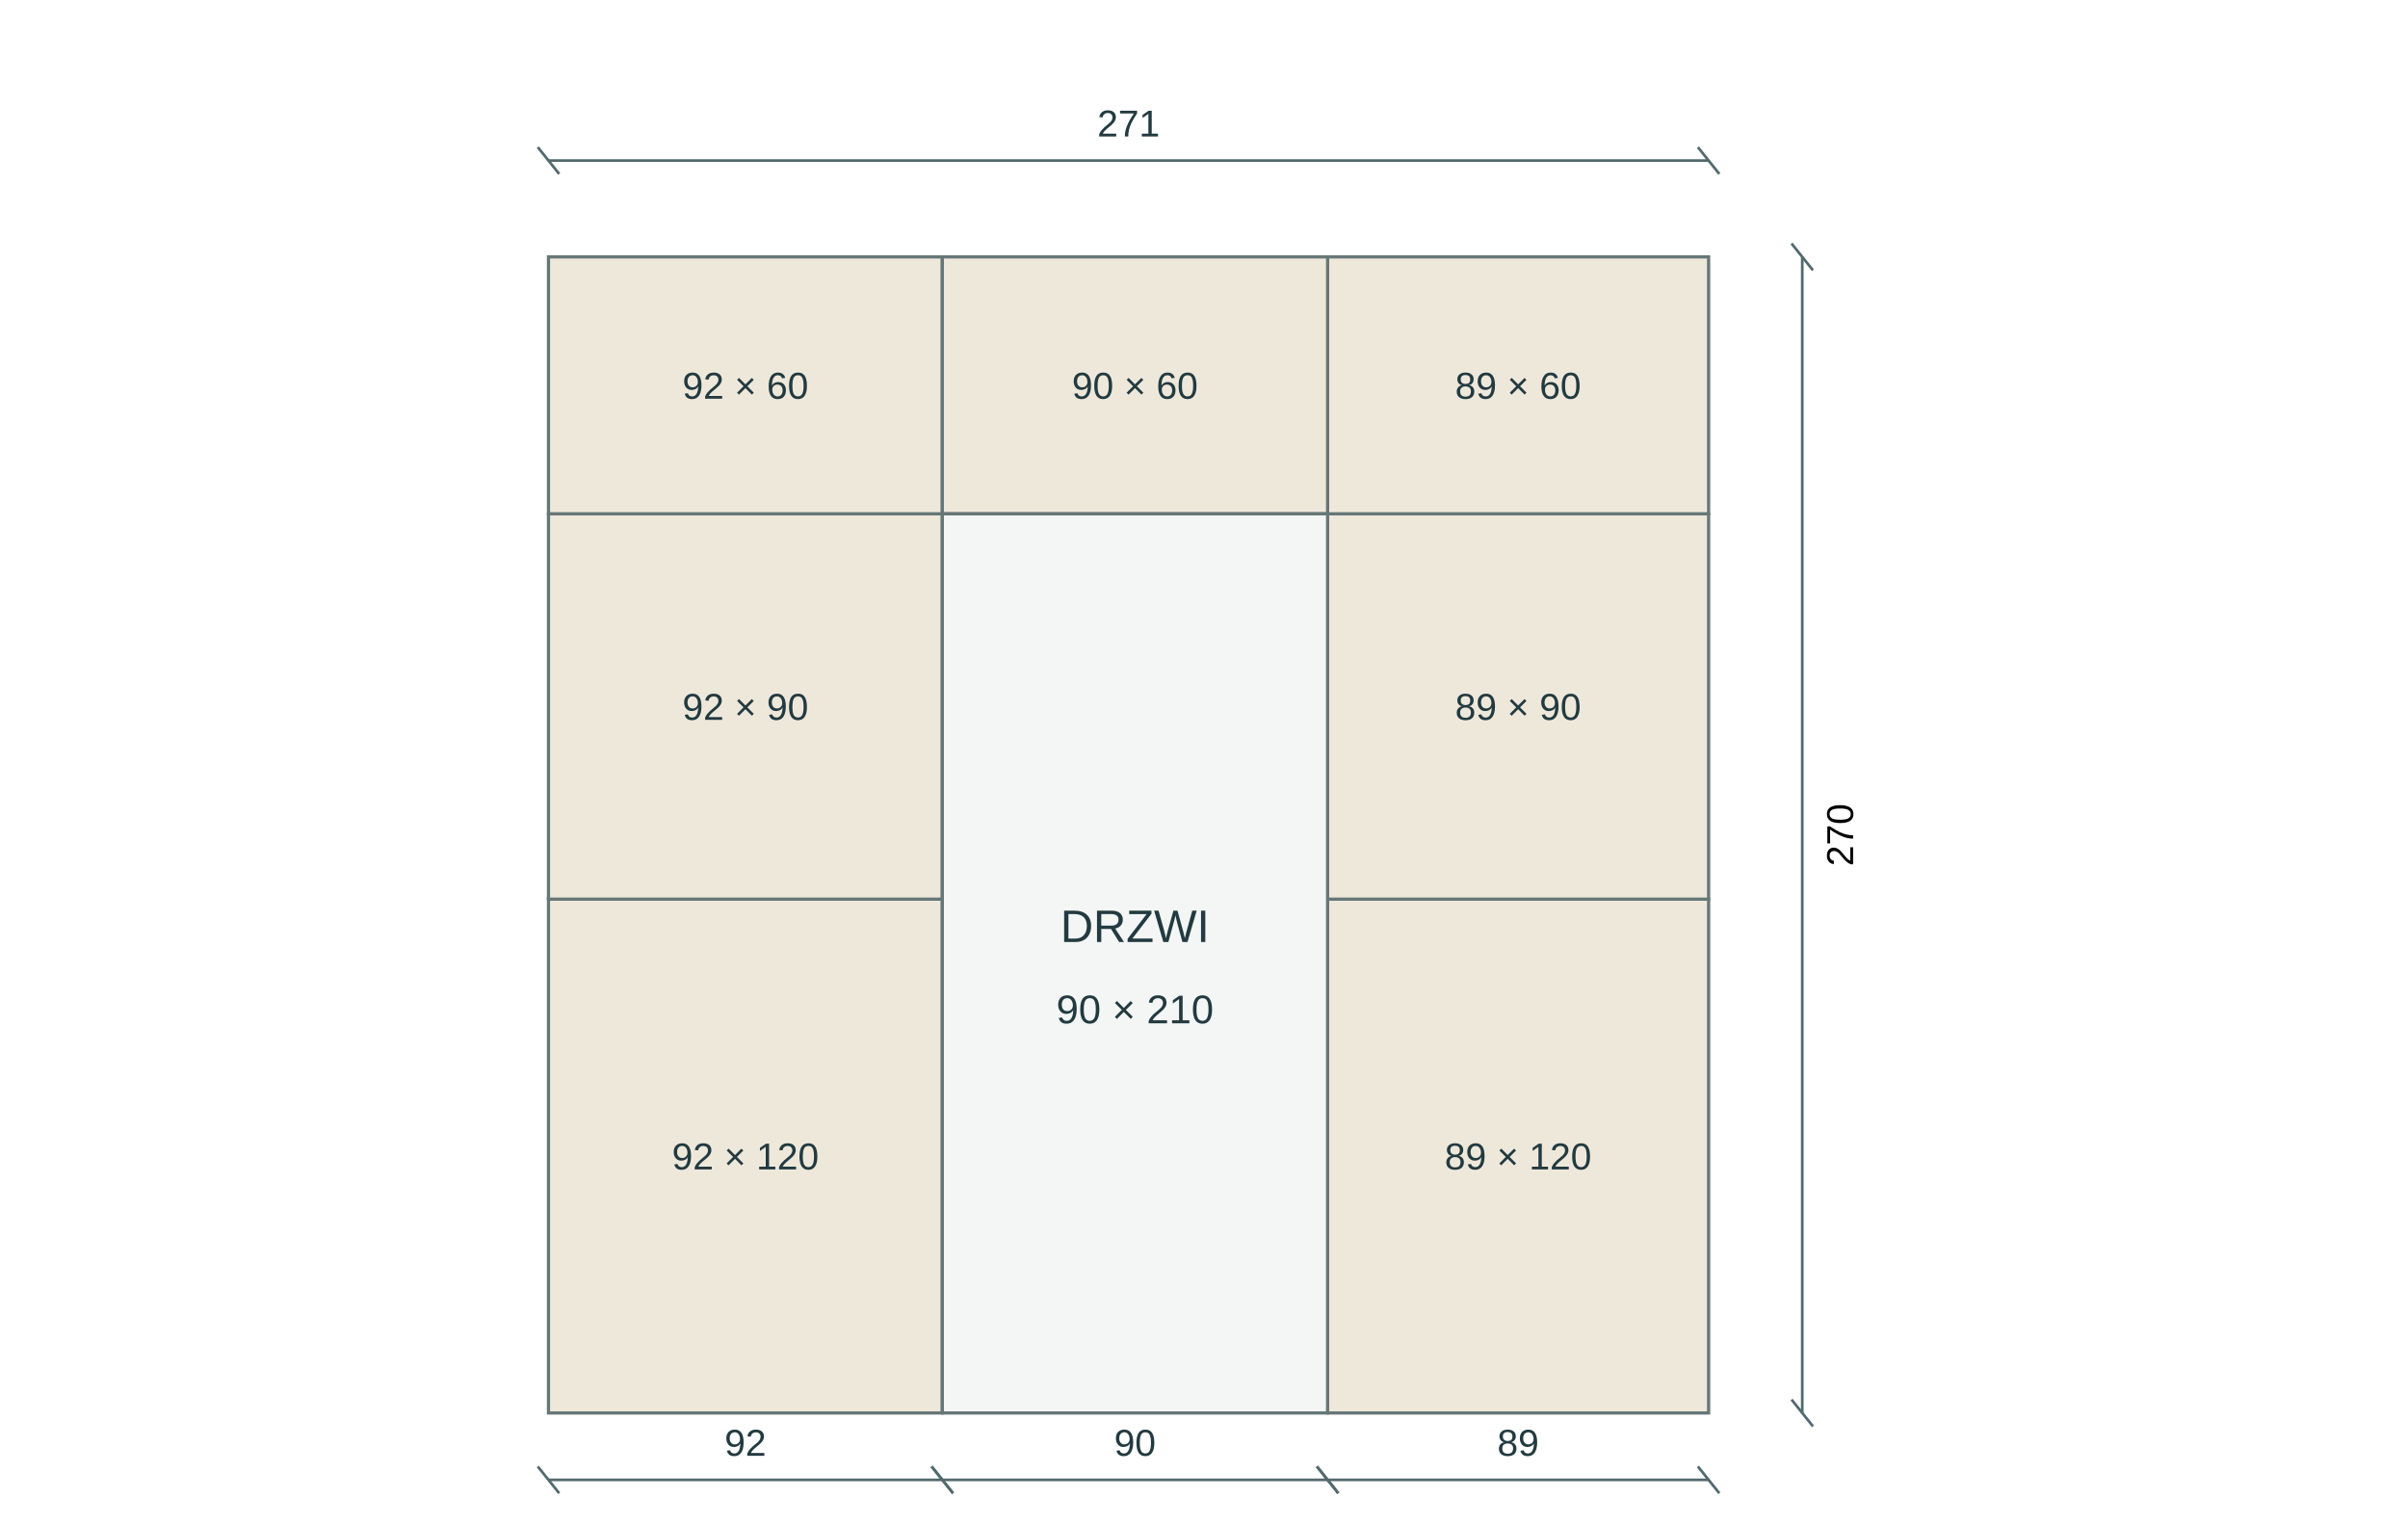
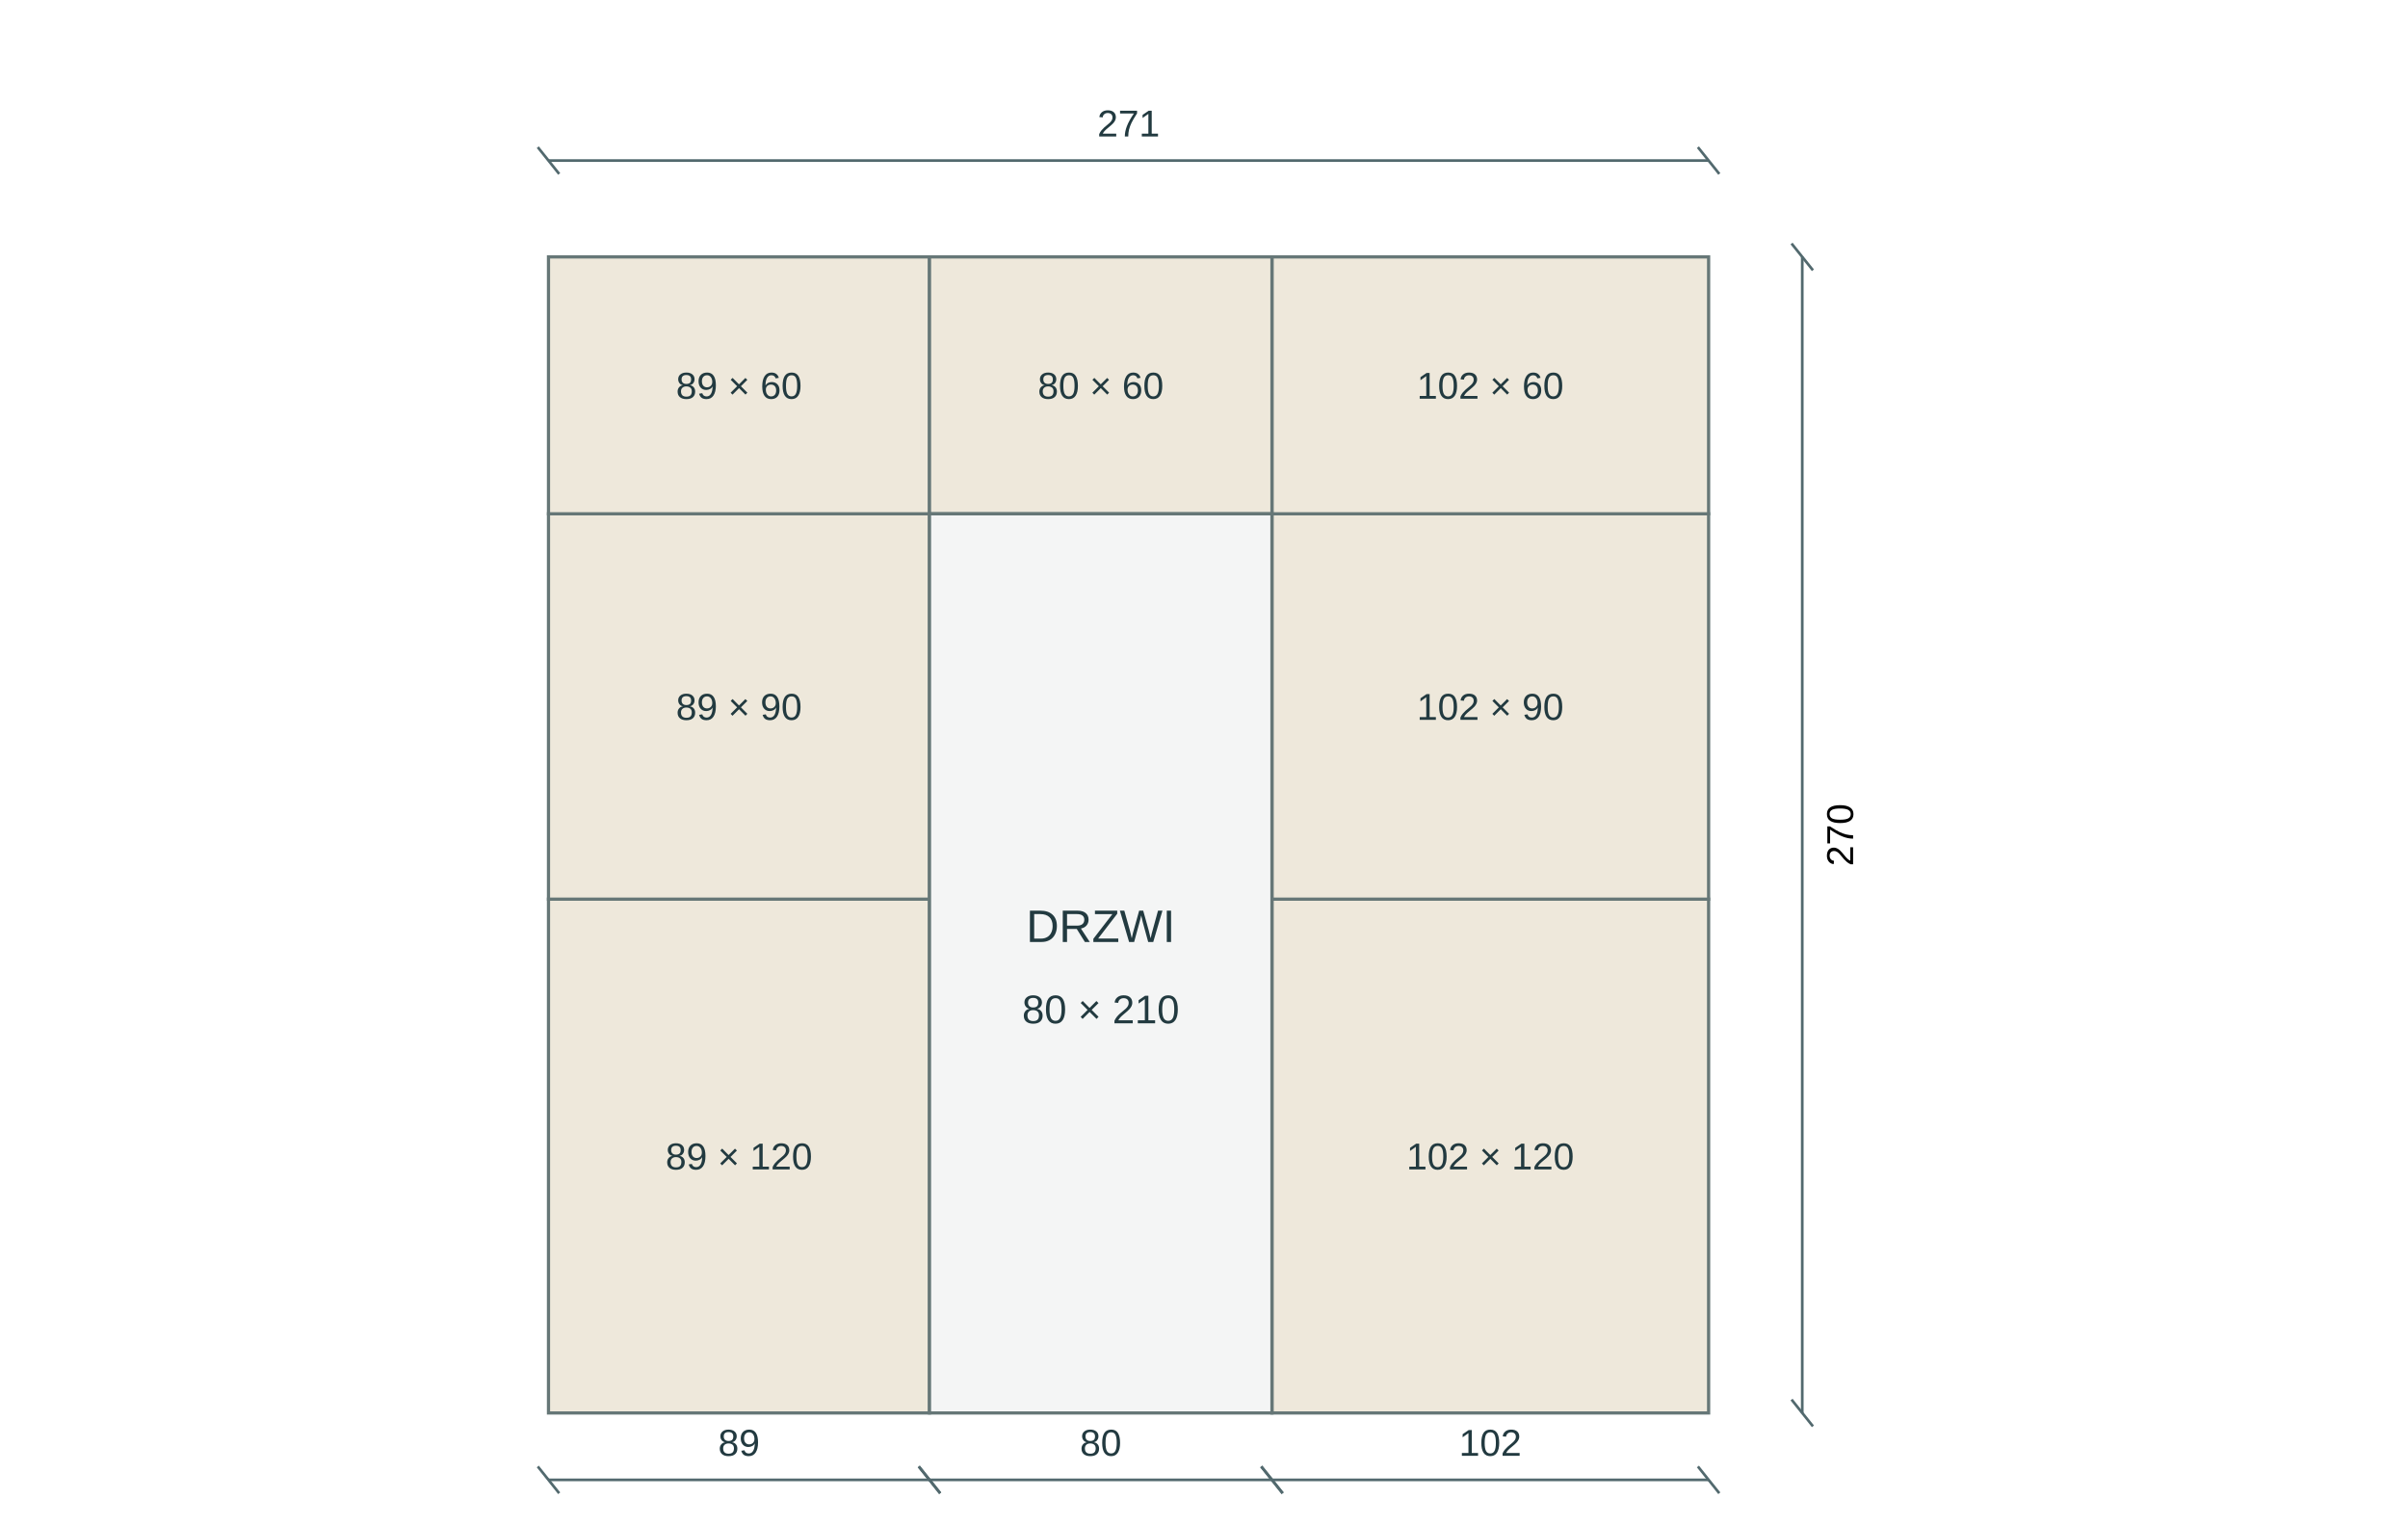
<svg xmlns="http://www.w3.org/2000/svg" viewBox="0 0 900 570" role="img" aria-label="Rysunek z wymiarami w centymetrach">
  <g font-family="Arial,sans-serif">
    <path d="M205,60 L638.6,60" fill="none" stroke="#52696e" stroke-width="1" />
    <path d="M201,55 L209,65" fill="none" stroke="#52696e" stroke-width="1" />
    <path d="M634.6,55 L642.6,65" fill="none" stroke="#52696e" stroke-width="1" />
    <text x="421.8" y="51" text-anchor="middle" font-size="14" fill="#223a40">271</text>
-     <rect x="205.0" y="336.0" width="147.2" height="192.0" fill="#eee8db" stroke="#667777" stroke-width="1.2" />
-     <text x="278.6" y="437.0" text-anchor="middle" font-size="14" fill="#223a40">92 × 120</text>
-     <rect x="205.0" y="192.0" width="147.2" height="144.0" fill="#eee8db" stroke="#667777" stroke-width="1.2" />
-     <text x="278.6" y="269.0" text-anchor="middle" font-size="14" fill="#223a40">92 × 90</text>
-     <rect x="205.0" y="96.0" width="147.2" height="96.0" fill="#eee8db" stroke="#667777" stroke-width="1.2" />
-     <text x="278.6" y="149.0" text-anchor="middle" font-size="14" fill="#223a40">92 × 60</text>
-     <rect x="496.2" y="336.0" width="142.4" height="192.0" fill="#eee8db" stroke="#667777" stroke-width="1.2" />
-     <text x="567.4" y="437.0" text-anchor="middle" font-size="14" fill="#223a40">89 × 120</text>
-     <rect x="496.2" y="192.0" width="142.4" height="144.0" fill="#eee8db" stroke="#667777" stroke-width="1.2" />
-     <text x="567.4" y="269.0" text-anchor="middle" font-size="14" fill="#223a40">89 × 90</text>
-     <rect x="496.2" y="96.0" width="142.4" height="96.0" fill="#eee8db" stroke="#667777" stroke-width="1.2" />
-     <text x="567.4" y="149.0" text-anchor="middle" font-size="14" fill="#223a40">89 × 60</text>
-     <rect x="352.2" y="96" width="144.0" height="96.0" fill="#eee8db" stroke="#667777" stroke-width="1.2" />
-     <text x="424.2" y="149.0" text-anchor="middle" font-size="14" fill="#223a40">90 × 60</text>
-     <rect x="352.2" y="192.0" width="144.0" height="336.0" fill="#f4f5f5" stroke="#667777" stroke-width="1.2" />
-     <text x="424.2" y="352.0" text-anchor="middle" font-size="17" fill="#223a40">DRZWI</text>
-     <text x="424.2" y="382.4" text-anchor="middle" font-size="15" fill="#223a40">90 × 210</text>
+     <rect x="205.0" y="336.0" width="142.4" height="192.0" fill="#eee8db" stroke="#667777" stroke-width="1.2" />
+     <text x="276.2" y="437.0" text-anchor="middle" font-size="14" fill="#223a40">89 × 120</text>
+     <rect x="205.0" y="192.0" width="142.4" height="144.0" fill="#eee8db" stroke="#667777" stroke-width="1.2" />
+     <text x="276.2" y="269.0" text-anchor="middle" font-size="14" fill="#223a40">89 × 90</text>
+     <rect x="205.0" y="96.0" width="142.4" height="96.0" fill="#eee8db" stroke="#667777" stroke-width="1.2" />
+     <text x="276.2" y="149.0" text-anchor="middle" font-size="14" fill="#223a40">89 × 60</text>
+     <rect x="475.4" y="336.0" width="163.2" height="192.0" fill="#eee8db" stroke="#667777" stroke-width="1.2" />
+     <text x="557.0" y="437.0" text-anchor="middle" font-size="14" fill="#223a40">102 × 120</text>
+     <rect x="475.4" y="192.0" width="163.2" height="144.0" fill="#eee8db" stroke="#667777" stroke-width="1.2" />
+     <text x="557.0" y="269.0" text-anchor="middle" font-size="14" fill="#223a40">102 × 90</text>
+     <rect x="475.4" y="96.0" width="163.2" height="96.0" fill="#eee8db" stroke="#667777" stroke-width="1.2" />
+     <text x="557.0" y="149.0" text-anchor="middle" font-size="14" fill="#223a40">102 × 60</text>
+     <rect x="347.4" y="96" width="128.0" height="96.0" fill="#eee8db" stroke="#667777" stroke-width="1.2" />
+     <text x="411.4" y="149.0" text-anchor="middle" font-size="14" fill="#223a40">80 × 60</text>
+     <rect x="347.4" y="192.0" width="128.0" height="336.0" fill="#f4f5f5" stroke="#667777" stroke-width="1.2" />
+     <text x="411.4" y="352.0" text-anchor="middle" font-size="17" fill="#223a40">DRZWI</text>
+     <text x="411.4" y="382.4" text-anchor="middle" font-size="15" fill="#223a40">80 × 210</text>
    <path d="M673.6,96 L673.6,528.0" fill="none" stroke="#52696e" stroke-width="1" />
    <path d="M669.6,91 L677.6,101" fill="none" stroke="#52696e" stroke-width="1" />
    <path d="M669.6,523.0 L677.6,533.0" fill="none" stroke="#52696e" stroke-width="1" />
    <text transform="translate(692.6,312.0) rotate(-90)" text-anchor="middle" font-size="14">270</text>
-     <path d="M205,553 L352.2,553" fill="none" stroke="#52696e" stroke-width="1" />
+     <path d="M205,553 L347.4,553" fill="none" stroke="#52696e" stroke-width="1" />
    <path d="M201,548 L209,558" fill="none" stroke="#52696e" stroke-width="1" />
-     <path d="M348.2,548 L356.2,558" fill="none" stroke="#52696e" stroke-width="1" />
-     <text x="278.6" y="544" text-anchor="middle" font-size="14" fill="#223a40">92</text>
-     <path d="M352.2,553 L496.2,553" fill="none" stroke="#52696e" stroke-width="1" />
-     <path d="M348.2,548 L356.2,558" fill="none" stroke="#52696e" stroke-width="1" />
-     <path d="M492.2,548 L500.2,558" fill="none" stroke="#52696e" stroke-width="1" />
-     <text x="424.2" y="544" text-anchor="middle" font-size="14" fill="#223a40">90</text>
-     <path d="M496.2,553 L638.6,553" fill="none" stroke="#52696e" stroke-width="1" />
-     <path d="M492.2,548 L500.2,558" fill="none" stroke="#52696e" stroke-width="1" />
+     <path d="M343.4,548 L351.4,558" fill="none" stroke="#52696e" stroke-width="1" />
+     <text x="276.2" y="544" text-anchor="middle" font-size="14" fill="#223a40">89</text>
+     <path d="M347.4,553 L475.4,553" fill="none" stroke="#52696e" stroke-width="1" />
+     <path d="M343.4,548 L351.4,558" fill="none" stroke="#52696e" stroke-width="1" />
+     <path d="M471.4,548 L479.4,558" fill="none" stroke="#52696e" stroke-width="1" />
+     <text x="411.4" y="544" text-anchor="middle" font-size="14" fill="#223a40">80</text>
+     <path d="M475.4,553 L638.6,553" fill="none" stroke="#52696e" stroke-width="1" />
+     <path d="M471.4,548 L479.4,558" fill="none" stroke="#52696e" stroke-width="1" />
    <path d="M634.6,548 L642.6,558" fill="none" stroke="#52696e" stroke-width="1" />
-     <text x="567.4" y="544" text-anchor="middle" font-size="14" fill="#223a40">89</text>
+     <text x="557.0" y="544" text-anchor="middle" font-size="14" fill="#223a40">102</text>
  </g>
</svg>
